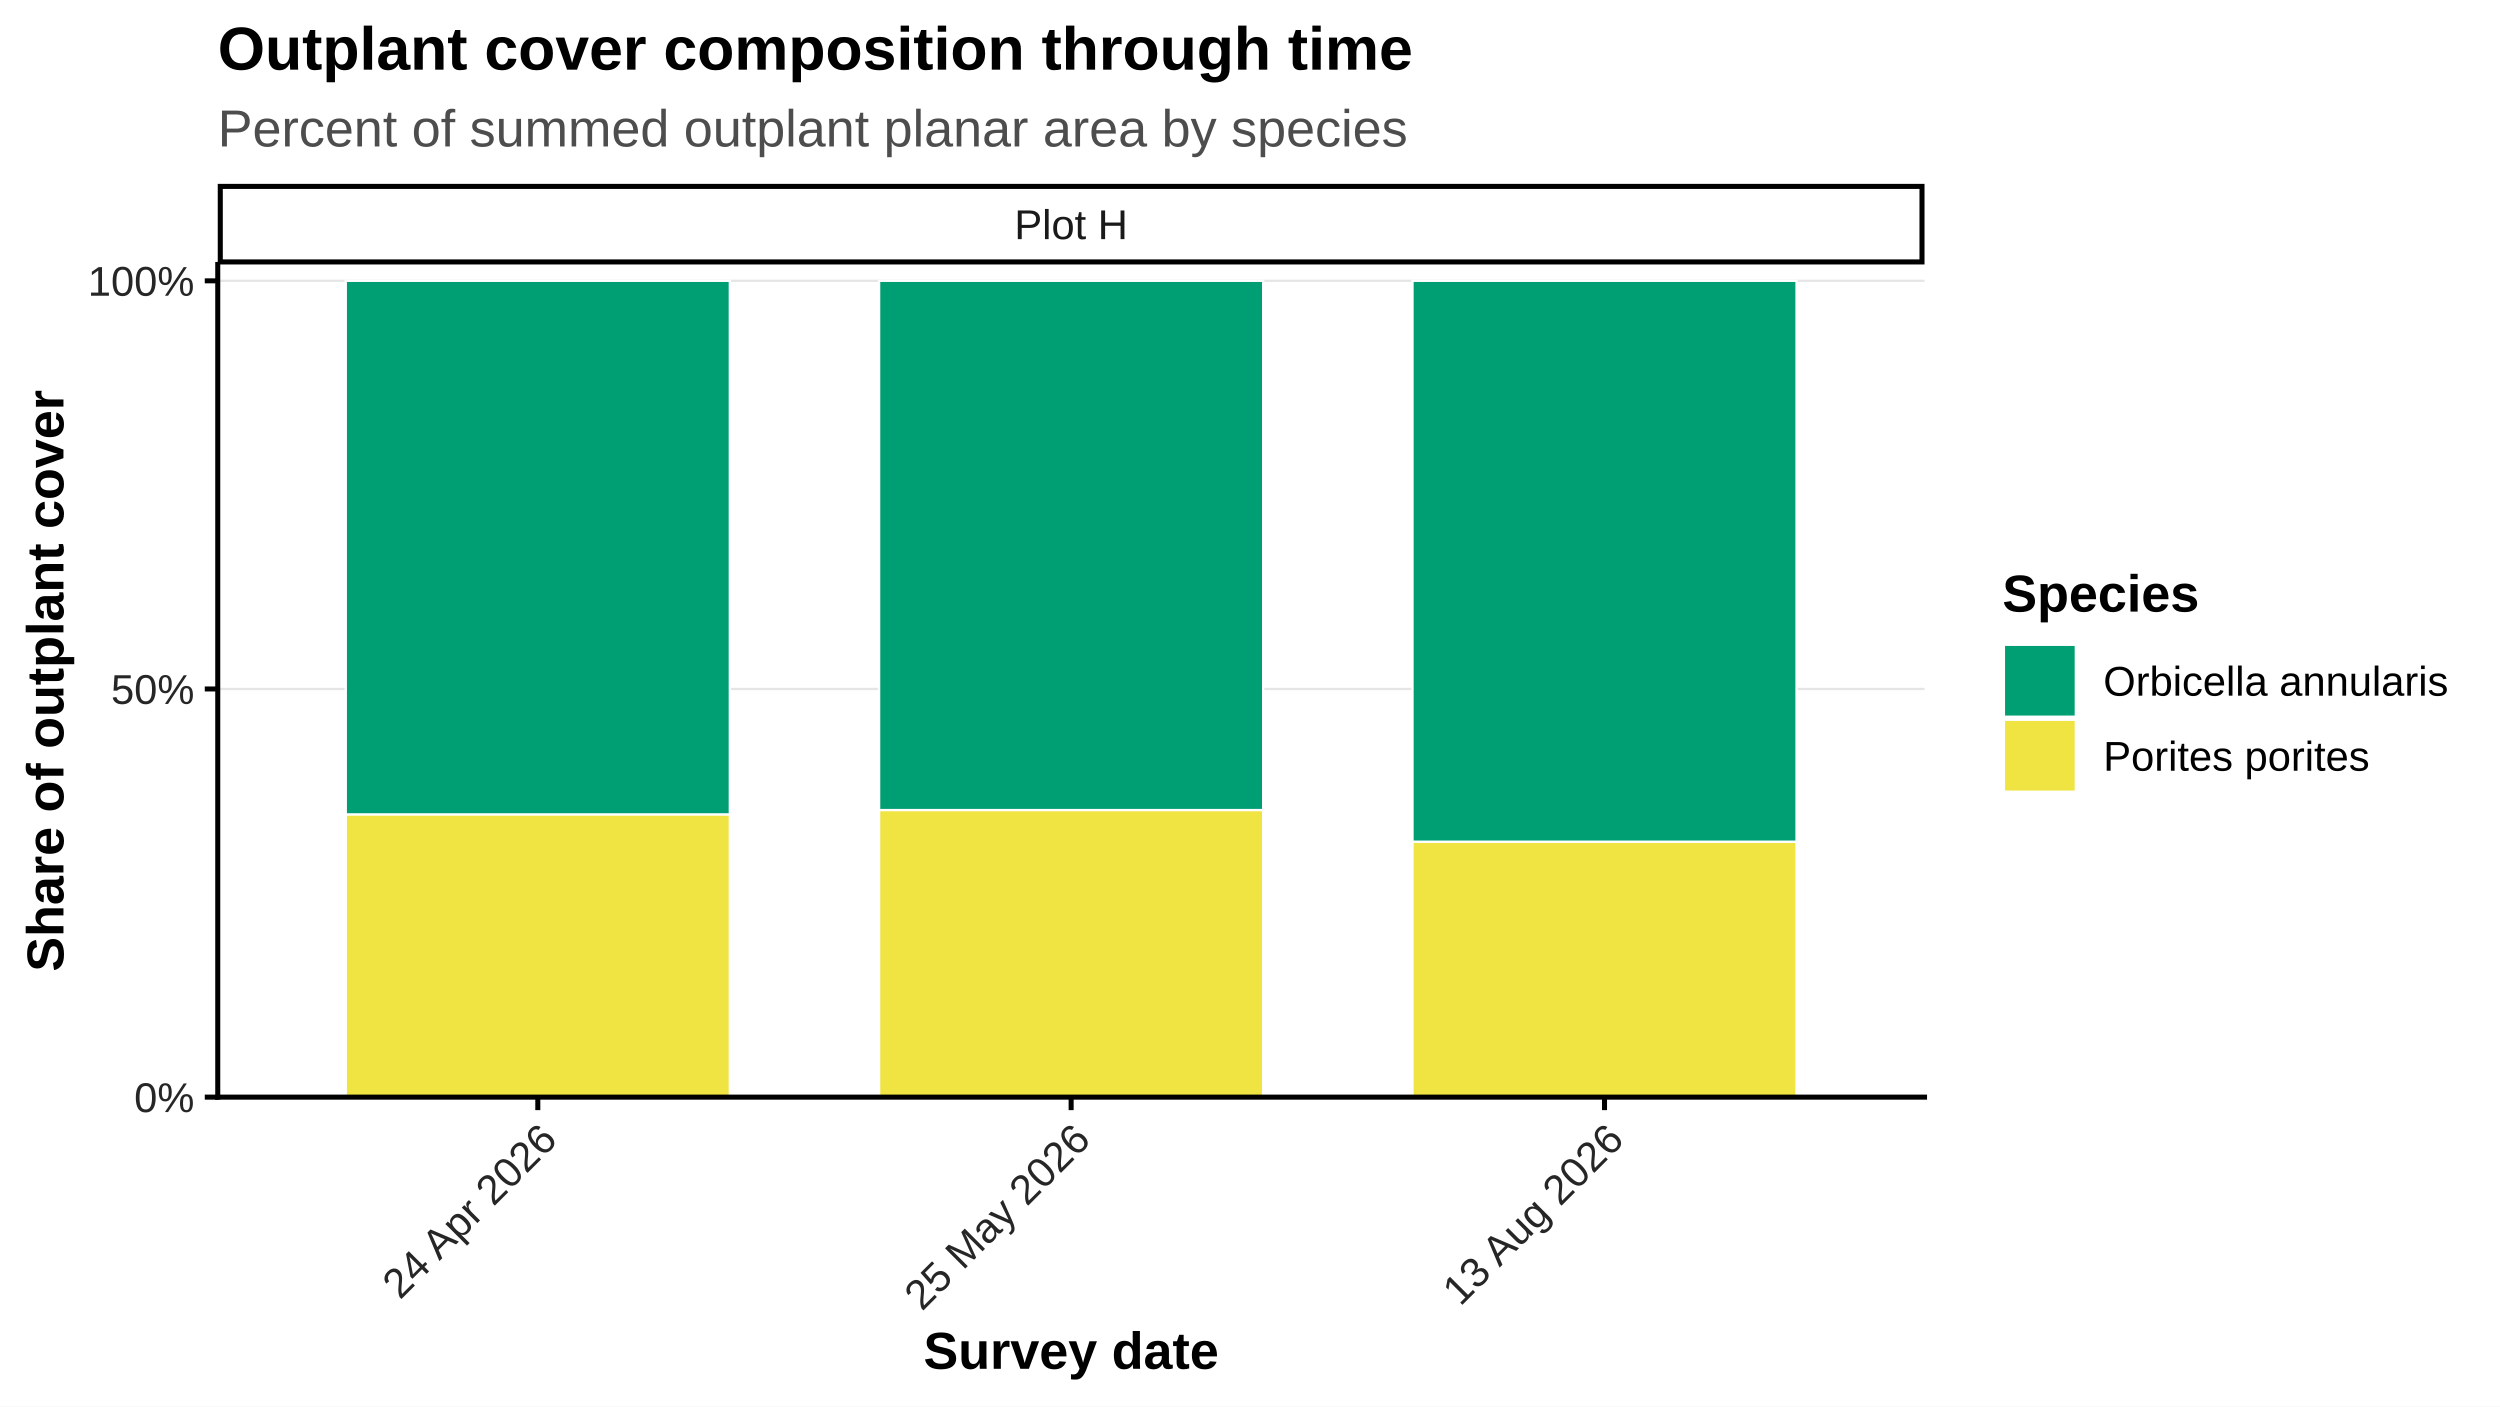
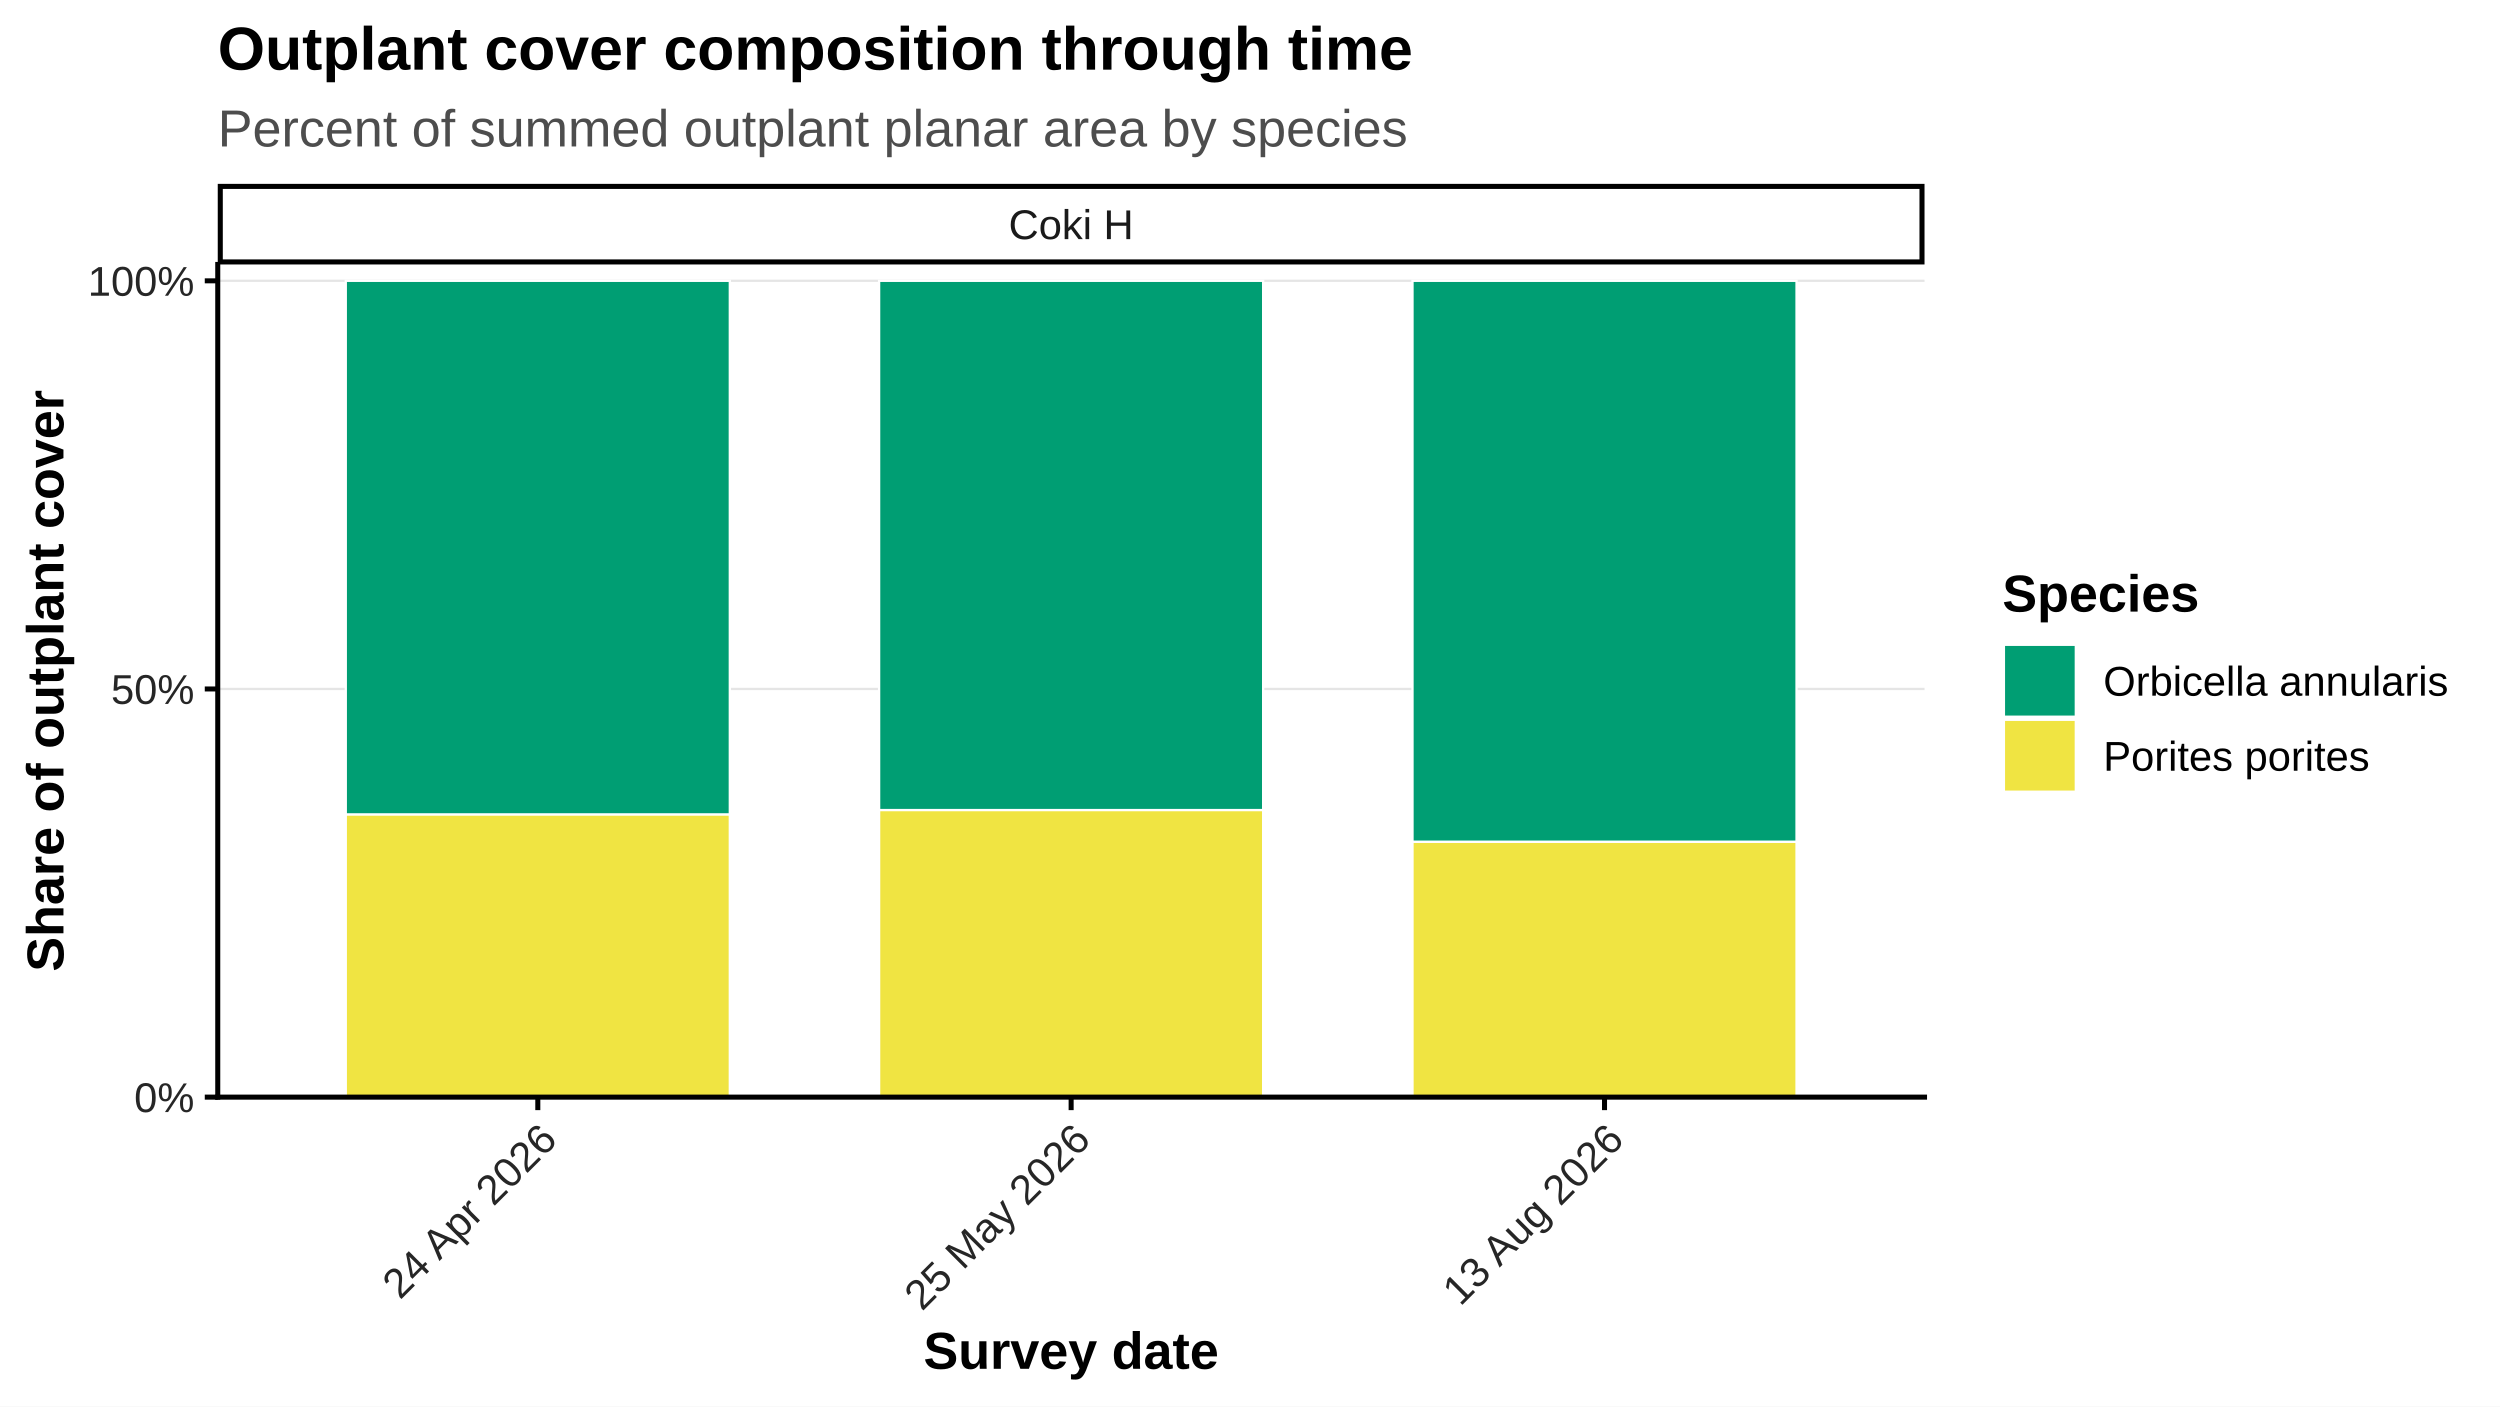
<svg xmlns="http://www.w3.org/2000/svg" class="svglite" width="576.00pt" height="324.00pt" viewBox="0 0 576.00 324.00">
  <defs>
    <style type="text/css">
    .svglite line, .svglite polyline, .svglite polygon, .svglite path, .svglite rect, .svglite circle {
      fill: none;
      stroke: #000000;
      stroke-linecap: round;
      stroke-linejoin: round;
      stroke-miterlimit: 10.00;
    }
    .svglite text {
      white-space: pre;
    }
  </style>
  </defs>
  <rect width="100%" height="100%" style="stroke: none; fill: #FFFFFF;" />
  <defs>
    <clipPath id="cpMC4wMHw1NzYuMDB8MC4wMHwzMjQuMDA=">
      <rect x="0.00" y="0.00" width="576.00" height="324.00" />
    </clipPath>
  </defs>
  <g clip-path="url(#cpMC4wMHw1NzYuMDB8MC4wMHwzMjQuMDA=)">
    <rect x="0.00" y="0.00" width="576.00" height="324.00" style="stroke-width: 1.16; stroke: #FFFFFF; fill: #FFFFFF;" />
  </g>
  <defs>
    <clipPath id="cpNTAuMTd8NDQzLjQxfDYwLjkzfDI1Mi43OA==">
      <rect x="50.17" y="60.93" width="393.24" height="191.84" />
    </clipPath>
  </defs>
  <g clip-path="url(#cpNTAuMTd8NDQzLjQxfDYwLjkzfDI1Mi43OA==)">
    <rect x="50.17" y="60.93" width="393.24" height="191.84" style="stroke-width: 1.16; stroke: none; fill: #FFFFFF;" />
    <polyline points="50.17,252.78 443.41,252.78 " style="stroke-width: 0.53; stroke: #E5E5E5; stroke-linecap: butt;" />
    <polyline points="50.17,158.74 443.41,158.74 " style="stroke-width: 0.53; stroke: #E5E5E5; stroke-linecap: butt;" />
    <polyline points="50.17,64.70 443.41,64.70 " style="stroke-width: 0.53; stroke: #E5E5E5; stroke-linecap: butt;" />
    <rect x="79.67" y="64.70" width="88.48" height="122.99" style="stroke-width: 0.53; stroke: #FFFFFF; stroke-linecap: butt; stroke-linejoin: miter; fill: #009E73;" />
    <rect x="79.67" y="187.68" width="88.48" height="65.10" style="stroke-width: 0.53; stroke: #FFFFFF; stroke-linecap: butt; stroke-linejoin: miter; fill: #F0E442;" />
    <rect x="202.55" y="64.70" width="88.48" height="121.95" style="stroke-width: 0.53; stroke: #FFFFFF; stroke-linecap: butt; stroke-linejoin: miter; fill: #009E73;" />
    <rect x="202.55" y="186.65" width="88.48" height="66.13" style="stroke-width: 0.53; stroke: #FFFFFF; stroke-linecap: butt; stroke-linejoin: miter; fill: #F0E442;" />
    <rect x="325.44" y="64.70" width="88.48" height="129.27" style="stroke-width: 0.53; stroke: #FFFFFF; stroke-linecap: butt; stroke-linejoin: miter; fill: #009E73;" />
    <rect x="325.44" y="193.97" width="88.48" height="58.81" style="stroke-width: 0.53; stroke: #FFFFFF; stroke-linecap: butt; stroke-linejoin: miter; fill: #F0E442;" />
  </g>
  <g clip-path="url(#cpMC4wMHw1NzYuMDB8MC4wMHwzMjQuMDA=)">
</g>
  <defs>
    <clipPath id="cpNTAuMTd8NDQzLjQxfDQyLjM2fDYwLjkz">
      <rect x="50.17" y="42.36" width="393.24" height="18.57" />
    </clipPath>
  </defs>
  <g clip-path="url(#cpNTAuMTd8NDQzLjQxfDQyLjM2fDYwLjkz)">
    <rect x="50.17" y="42.36" width="393.24" height="18.57" style="stroke-width: 2.33; fill: #FFFFFF;" />
-     <text x="246.79" y="55.09" text-anchor="middle" style="font-size: 9.60px;fill: #1A1A1A; font-family: &quot;Arial&quot;;" textLength="26.12px" lengthAdjust="spacingAndGlyphs">Plot H</text>
+     <text x="246.79" y="55.09" text-anchor="middle" style="font-size: 9.60px;fill: #1A1A1A; font-family: &quot;Arial&quot;;" textLength="28.78px" lengthAdjust="spacingAndGlyphs">Coki H</text>
  </g>
  <g clip-path="url(#cpMC4wMHw1NzYuMDB8MC4wMHwzMjQuMDA=)">
    <polyline points="50.17,252.78 443.41,252.78 " style="stroke-width: 1.16; stroke-linecap: square;" />
    <polyline points="123.91,255.77 123.91,252.78 " style="stroke-width: 1.16; stroke-linecap: butt;" />
    <polyline points="246.79,255.77 246.79,252.78 " style="stroke-width: 1.16; stroke-linecap: butt;" />
    <polyline points="369.68,255.77 369.68,252.78 " style="stroke-width: 1.16; stroke-linecap: butt;" />
    <text transform="translate(128.77,263.02) rotate(-45)" text-anchor="end" style="font-size: 9.60px;fill: #262626; font-family: &quot;Arial&quot;;" textLength="52.27px" lengthAdjust="spacingAndGlyphs">24 Apr 2026</text>
    <text transform="translate(251.66,263.02) rotate(-45)" text-anchor="end" style="font-size: 9.60px;fill: #262626; font-family: &quot;Arial&quot;;" textLength="55.46px" lengthAdjust="spacingAndGlyphs">25 May 2026</text>
    <text transform="translate(374.55,263.02) rotate(-45)" text-anchor="end" style="font-size: 9.60px;fill: #262626; font-family: &quot;Arial&quot;;" textLength="54.41px" lengthAdjust="spacingAndGlyphs">13 Aug 2026</text>
    <polyline points="50.17,252.78 50.17,60.93 " style="stroke-width: 1.16; stroke-linecap: square;" />
    <text x="44.79" y="256.22" text-anchor="end" style="font-size: 9.60px;fill: #262626; font-family: &quot;Arial&quot;;" textLength="13.87px" lengthAdjust="spacingAndGlyphs">0%</text>
    <text x="44.79" y="162.18" text-anchor="end" style="font-size: 9.60px;fill: #262626; font-family: &quot;Arial&quot;;" textLength="19.20px" lengthAdjust="spacingAndGlyphs">50%</text>
    <text x="44.79" y="68.14" text-anchor="end" style="font-size: 9.60px;fill: #262626; font-family: &quot;Arial&quot;;" textLength="24.54px" lengthAdjust="spacingAndGlyphs">100%</text>
    <polyline points="47.18,252.78 50.17,252.78 " style="stroke-width: 1.16; stroke-linecap: butt;" />
    <polyline points="47.18,158.74 50.17,158.74 " style="stroke-width: 1.16; stroke-linecap: butt;" />
    <polyline points="47.18,64.70 50.17,64.70 " style="stroke-width: 1.16; stroke-linecap: butt;" />
    <text x="246.79" y="315.37" text-anchor="middle" style="font-size: 12.00px; font-weight: bold; font-family: &quot;Arial&quot;;" textLength="68.04px" lengthAdjust="spacingAndGlyphs">Survey date</text>
    <text transform="translate(14.62,156.86) rotate(-90)" text-anchor="middle" style="font-size: 12.00px; font-weight: bold; font-family: &quot;Arial&quot;;" textLength="134.03px" lengthAdjust="spacingAndGlyphs">Share of outplant cover</text>
    <rect x="455.36" y="124.96" width="114.66" height="63.78" style="stroke-width: 1.16; stroke: none; fill: #FFFFFF;" />
    <text x="461.34" y="140.91" style="font-size: 12.00px; font-weight: bold; font-family: &quot;Arial&quot;;" textLength="45.37px" lengthAdjust="spacingAndGlyphs">Species</text>
    <rect x="461.34" y="148.21" width="17.28" height="17.28" style="stroke-width: 1.16; stroke: none; fill: #FFFFFF;" />
    <rect x="461.70" y="148.56" width="16.57" height="16.57" style="stroke-width: 0.53; stroke: #FFFFFF; stroke-linecap: butt; stroke-linejoin: miter; fill: #009E73;" />
    <rect x="461.34" y="165.49" width="17.28" height="17.28" style="stroke-width: 1.16; stroke: none; fill: #FFFFFF;" />
    <rect x="461.70" y="165.84" width="16.57" height="16.57" style="stroke-width: 0.53; stroke: #FFFFFF; stroke-linecap: butt; stroke-linejoin: miter; fill: #F0E442;" />
    <text x="484.60" y="160.29" style="font-size: 9.60px; font-family: &quot;Arial&quot;;" textLength="79.44px" lengthAdjust="spacingAndGlyphs">Orbicella annularis</text>
    <text x="484.60" y="177.57" style="font-size: 9.60px; font-family: &quot;Arial&quot;;" textLength="61.32px" lengthAdjust="spacingAndGlyphs">Porites porites</text>
    <text x="50.17" y="33.74" style="font-size: 12.00px;fill: #4D4D4D; font-family: &quot;Arial&quot;;" textLength="274.14px" lengthAdjust="spacingAndGlyphs">Percent of summed outplant planar area by species</text>
    <text x="50.17" y="16.05" style="font-size: 14.00px; font-weight: bold; font-family: &quot;Arial&quot;;" textLength="275.21px" lengthAdjust="spacingAndGlyphs">Outplant cover composition through time</text>
  </g>
</svg>
